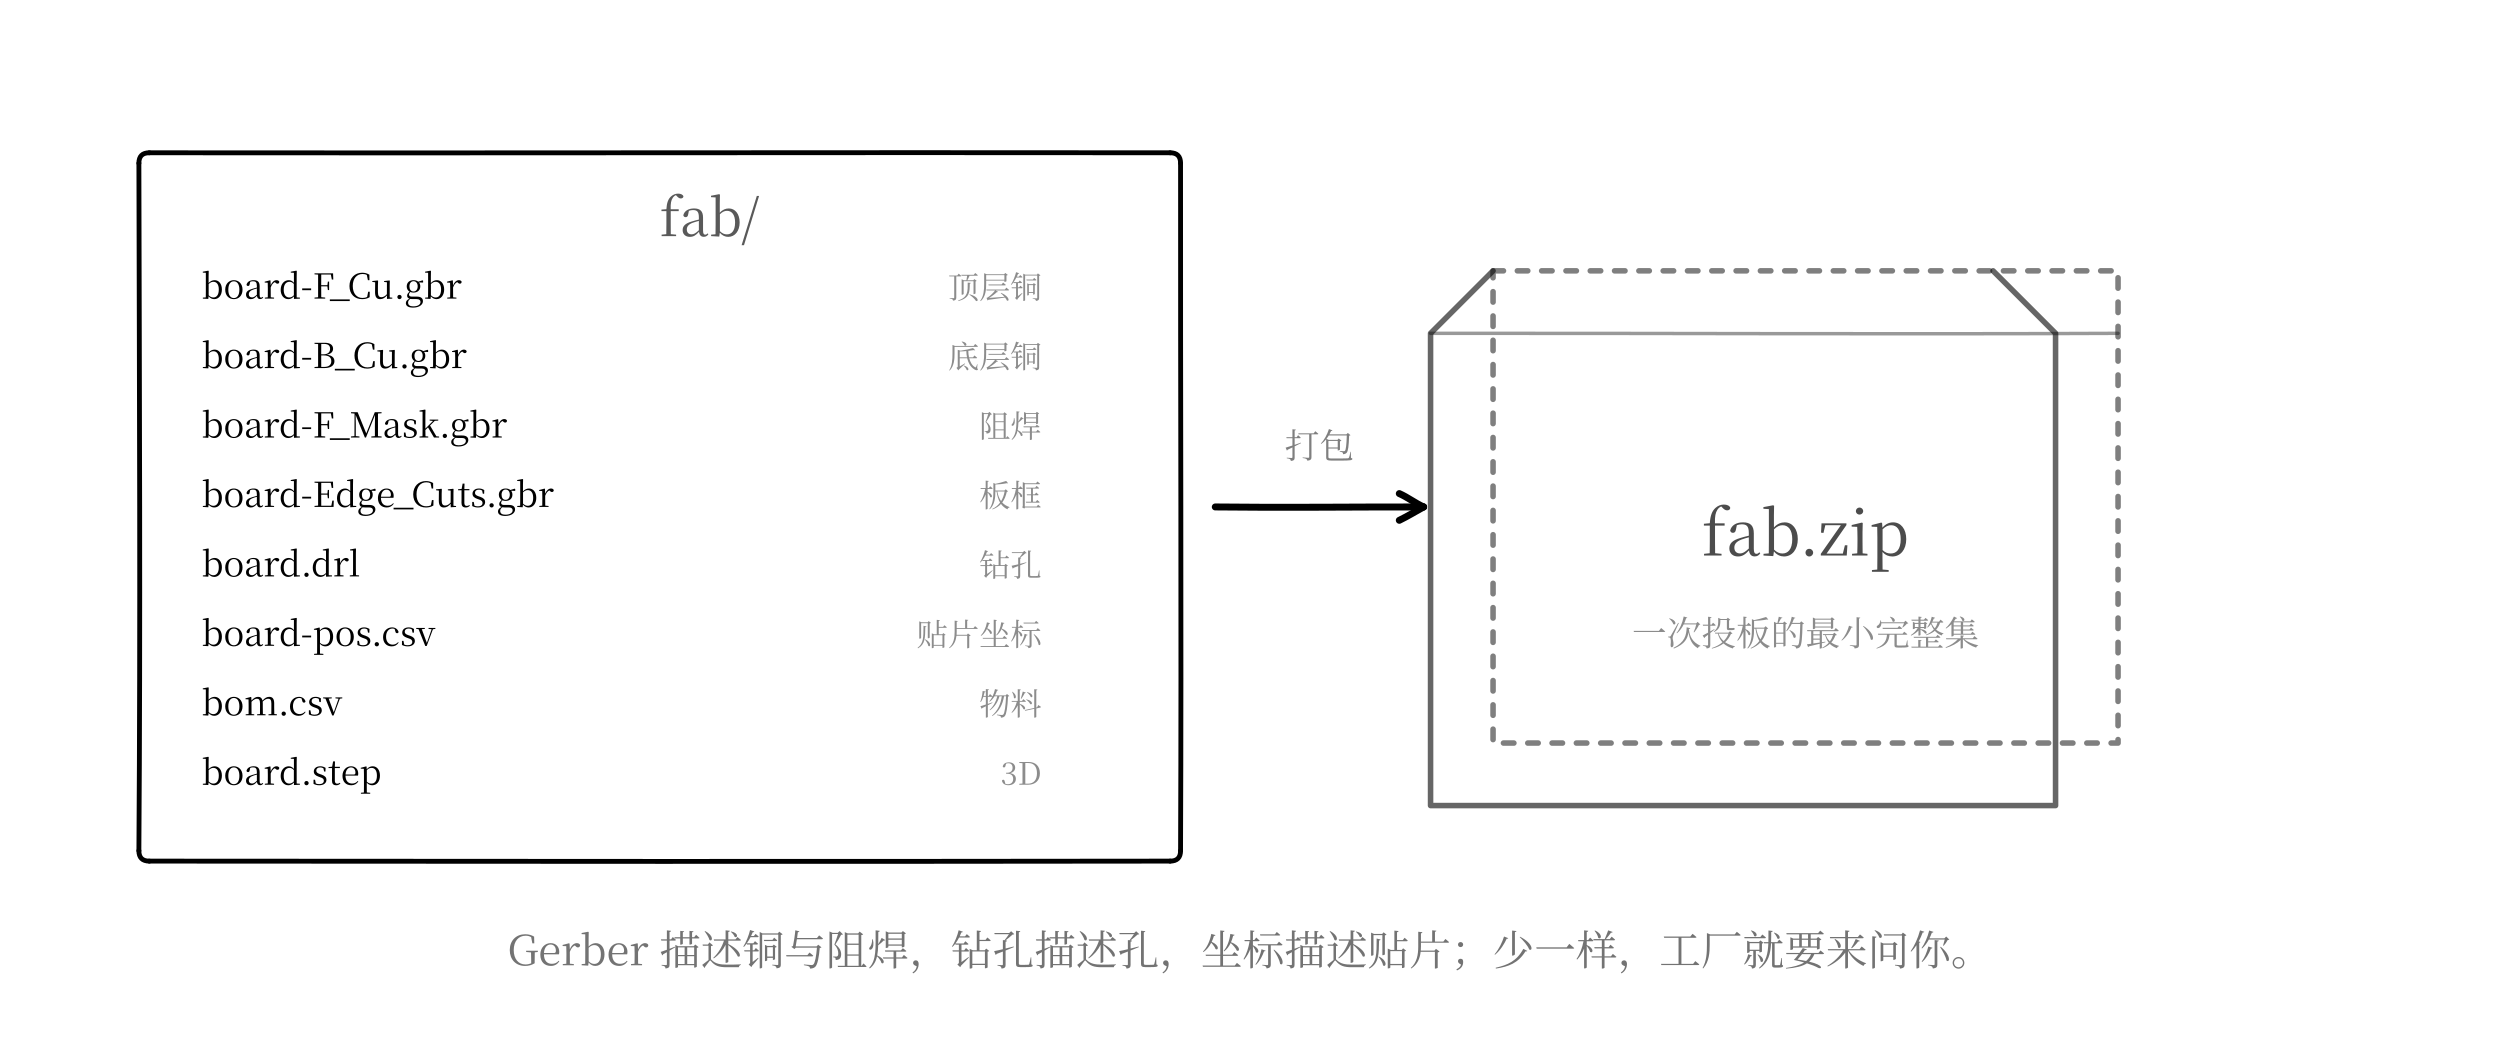
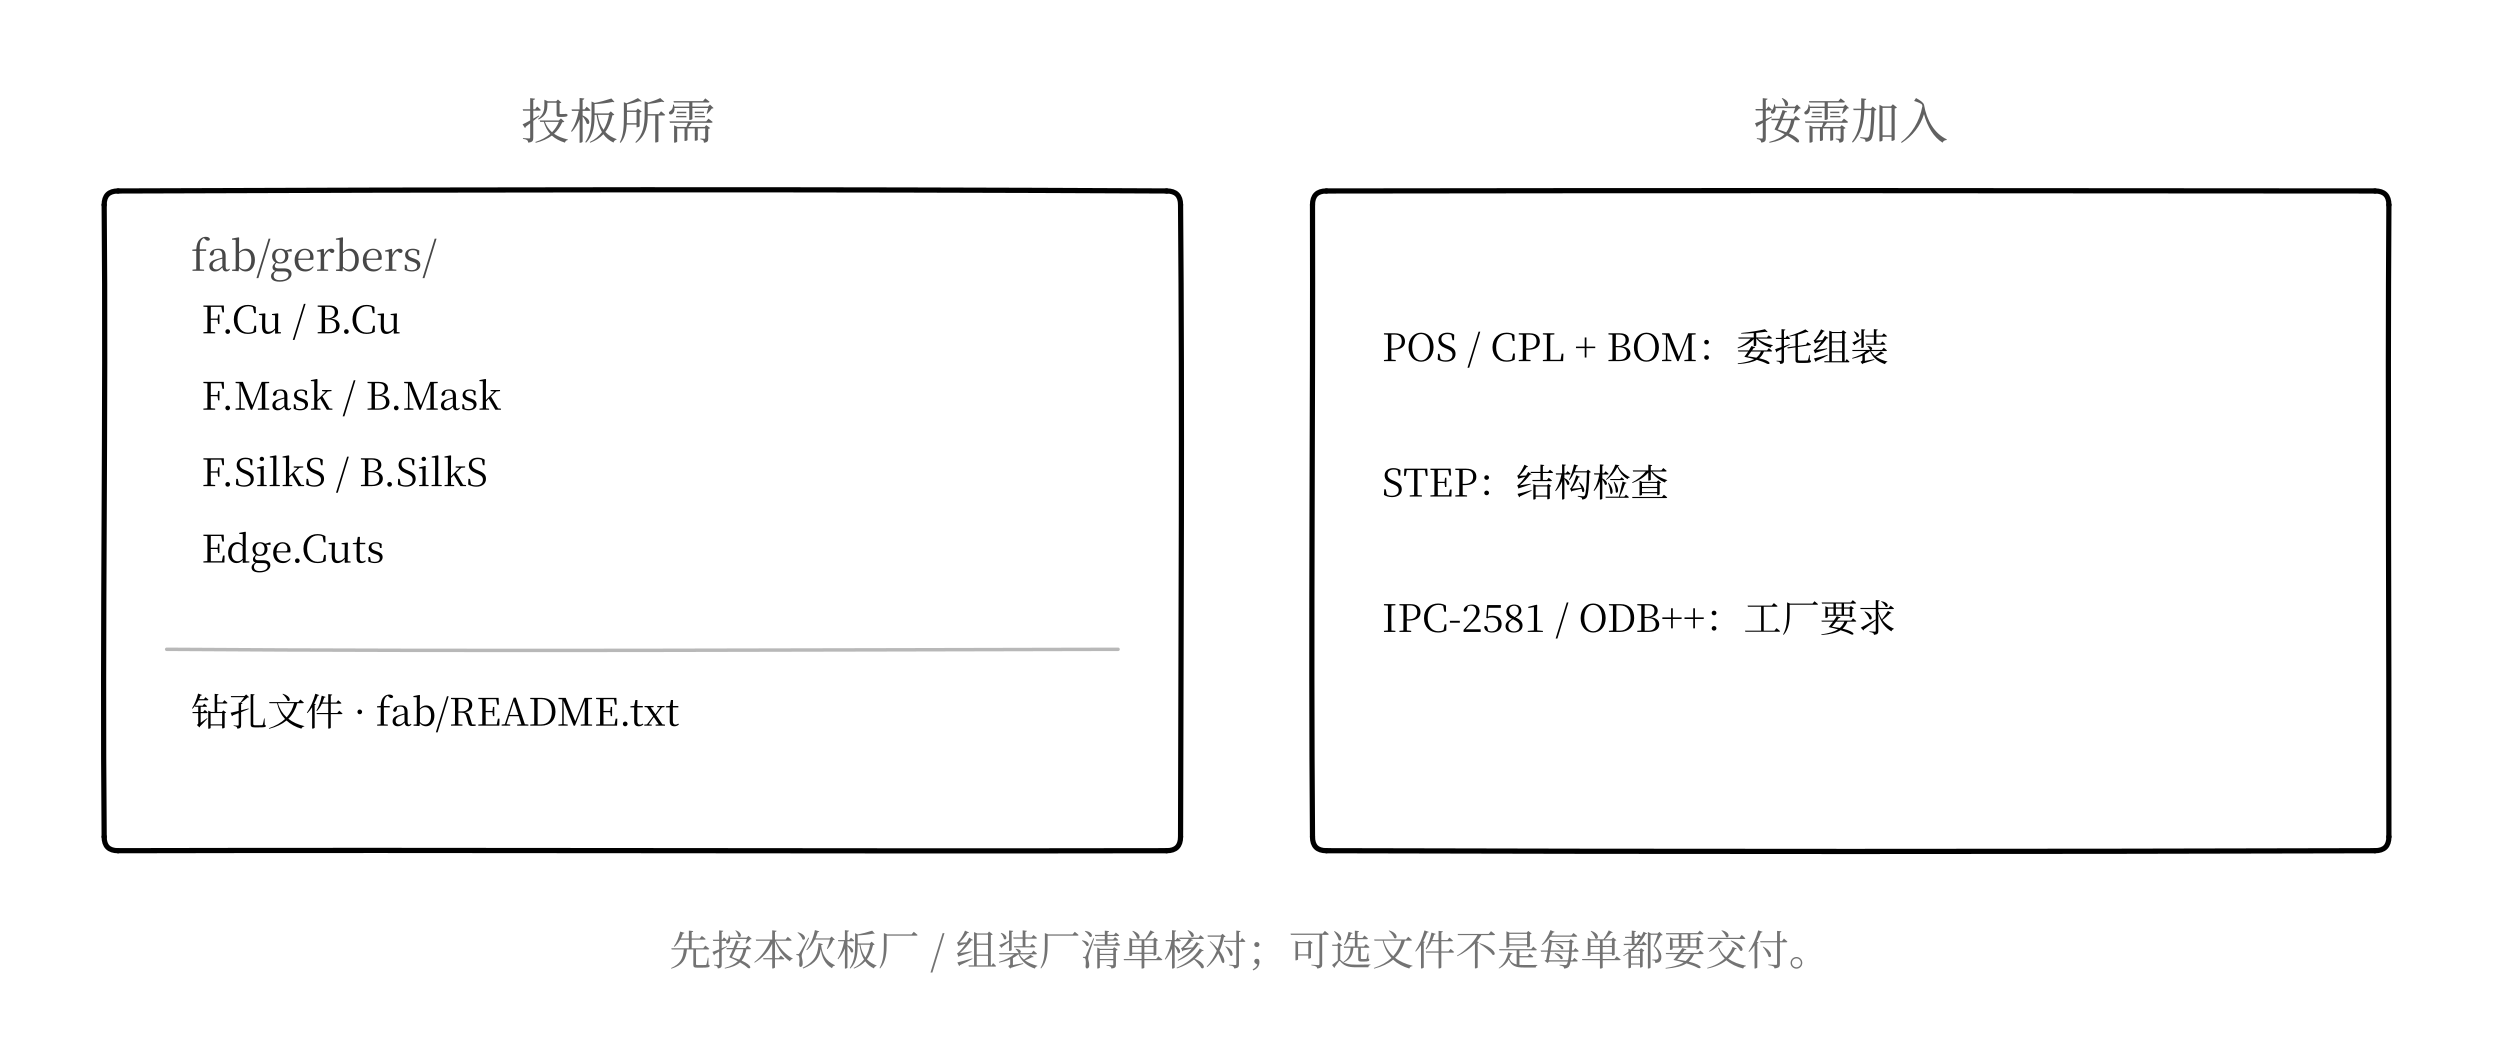
<svg xmlns="http://www.w3.org/2000/svg" viewBox="0 0 720 300" fill="none" stroke="currentColor" stroke-width="2.2" stroke-linecap="round" stroke-linejoin="round">
-   <path d="M43 44C141 44.13 239 43.87 337 44" stroke-width="1.4" />
-   <path d="M340 47C339.94 113 340.28 179 340 245" stroke-width="1.4" />
-   <path d="M337 248C239 248.14 141 248.09 43 248" stroke-width="1.4" />
-   <path d="M40 245C40.46 179 40.14 113 40 47" stroke-width="1.4" />
-   <path d="M40 47Q40 44 43 44" stroke-width="1.4" />
-   <path d="M337 44Q340 44 340 47" stroke-width="1.4" />
-   <path d="M340 245Q340 248 337 248" stroke-width="1.4" />
-   <path d="M43 248Q40 248 40 245" stroke-width="1.4" />
-   <text x="190" y="68" font-size="15" text-anchor="start" font-family="Noto Serif CJK SC, Songti SC, SimSun, serif" fill="currentColor" stroke="none" opacity="0.65">fab/</text>
-   <text x="58" y="86" font-size="10" text-anchor="start" font-family="Noto Serif CJK SC, Songti SC, SimSun, serif" fill="currentColor" stroke="none">board-F_Cu.gbr</text>
-   <text x="300" y="86" font-size="9" text-anchor="end" font-family="Noto Serif CJK SC, Songti SC, SimSun, serif" fill="currentColor" stroke="none" opacity="0.45">顶层铜</text>
-   <text x="58" y="106" font-size="10" text-anchor="start" font-family="Noto Serif CJK SC, Songti SC, SimSun, serif" fill="currentColor" stroke="none">board-B_Cu.gbr</text>
-   <text x="300" y="106" font-size="9" text-anchor="end" font-family="Noto Serif CJK SC, Songti SC, SimSun, serif" fill="currentColor" stroke="none" opacity="0.45">底层铜</text>
-   <text x="58" y="126" font-size="10" text-anchor="start" font-family="Noto Serif CJK SC, Songti SC, SimSun, serif" fill="currentColor" stroke="none">board-F_Mask.gbr</text>
-   <text x="300" y="126" font-size="9" text-anchor="end" font-family="Noto Serif CJK SC, Songti SC, SimSun, serif" fill="currentColor" stroke="none" opacity="0.45">阻焊</text>
-   <text x="58" y="146" font-size="10" text-anchor="start" font-family="Noto Serif CJK SC, Songti SC, SimSun, serif" fill="currentColor" stroke="none">board-Edge_Cuts.gbr</text>
-   <text x="300" y="146" font-size="9" text-anchor="end" font-family="Noto Serif CJK SC, Songti SC, SimSun, serif" fill="currentColor" stroke="none" opacity="0.45">板框</text>
-   <text x="58" y="166" font-size="10" text-anchor="start" font-family="Noto Serif CJK SC, Songti SC, SimSun, serif" fill="currentColor" stroke="none">board.drl</text>
-   <text x="300" y="166" font-size="9" text-anchor="end" font-family="Noto Serif CJK SC, Songti SC, SimSun, serif" fill="currentColor" stroke="none" opacity="0.45">钻孔</text>
-   <text x="58" y="186" font-size="10" text-anchor="start" font-family="Noto Serif CJK SC, Songti SC, SimSun, serif" fill="currentColor" stroke="none">board-pos.csv</text>
-   <text x="300" y="186" font-size="9" text-anchor="end" font-family="Noto Serif CJK SC, Songti SC, SimSun, serif" fill="currentColor" stroke="none" opacity="0.45">贴片坐标</text>
-   <text x="58" y="206" font-size="10" text-anchor="start" font-family="Noto Serif CJK SC, Songti SC, SimSun, serif" fill="currentColor" stroke="none">bom.csv</text>
-   <text x="300" y="206" font-size="9" text-anchor="end" font-family="Noto Serif CJK SC, Songti SC, SimSun, serif" fill="currentColor" stroke="none" opacity="0.45">物料</text>
-   <text x="58" y="226" font-size="10" text-anchor="start" font-family="Noto Serif CJK SC, Songti SC, SimSun, serif" fill="currentColor" stroke="none">board.step</text>
-   <text x="300" y="226" font-size="9" text-anchor="end" font-family="Noto Serif CJK SC, Songti SC, SimSun, serif" fill="currentColor" stroke="none" opacity="0.45">3D</text>
-   <path d="M350 146C370 146.25 390 145.97 410 146" stroke-width="2" />
-   <path d="M410 146C407.57 144.9 405.44 143.23 403 142.15" stroke-width="2" />
-   <path d="M410 146C407.67 147.29 405.4 148.68 403 149.85" stroke-width="2" />
-   <text x="380" y="132" font-size="10" text-anchor="middle" font-family="Noto Serif CJK SC, Songti SC, SimSun, serif" fill="currentColor" stroke="none" opacity="0.5">打包</text>
-   <path d="M430 78h180v136H430z" stroke-width="1.6" stroke-dasharray="3 4" opacity="0.5" />
-   <path d="M430 78l-18 18v136h180V96l-18-18" stroke-width="1.6" opacity="0.6" />
-   <path d="M412 96C478 95.94 544 96.31 610 96" stroke-width="1" opacity="0.4" />
-   <text x="520" y="160" font-size="18" text-anchor="middle" font-family="Noto Serif CJK SC, Songti SC, SimSun, serif" fill="currentColor" stroke="none" opacity="0.7">fab.zip</text>
-   <text x="520" y="186" font-size="10" text-anchor="middle" font-family="Noto Serif CJK SC, Songti SC, SimSun, serif" fill="currentColor" stroke="none" opacity="0.45">一次投板的最小完整集</text>
-   <text x="360" y="278" font-size="12" text-anchor="middle" font-family="Noto Serif CJK SC, Songti SC, SimSun, serif" fill="currentColor" stroke="none" opacity="0.55">Gerber 描述铜与阻焊，钻孔描述孔，坐标描述贴片；少一样，工厂就要来问你。</text>
+   <text x="178" y="40" font-size="14" text-anchor="middle" font-family="Noto Serif CJK SC, Songti SC, SimSun, serif" fill="currentColor" stroke="none" opacity="0.62">投板所需</text>
+   <path d="M34 55C134.67 54.61 235.33 54.47 336 55" stroke-width="1.5" />
+   <path d="M340 59C340.51 119.67 340.12 180.33 340 241" stroke-width="1.5" />
+   <path d="M336 245C235.33 245.2 134.67 244.75 34 245" stroke-width="1.5" />
+   <path d="M30 241C29.43 180.33 30.56 119.67 30 59" stroke-width="1.5" />
+   <path d="M30 59Q30 55 34 55" stroke-width="1.5" />
+   <path d="M336 55Q340 55 340 59" stroke-width="1.5" />
+   <path d="M340 241Q340 245 336 245" stroke-width="1.5" />
+   <path d="M34 245Q30 245 30 241" stroke-width="1.5" />
+   <text x="55" y="78" font-size="12" text-anchor="start" font-family="Noto Serif CJK SC, Songti SC, SimSun, serif" fill="currentColor" stroke="none" opacity="0.72">fab/gerbers/</text>
+   <text x="58" y="96" font-size="11" text-anchor="start" font-family="Noto Serif CJK SC, Songti SC, SimSun, serif" fill="currentColor" stroke="none">F.Cu / B.Cu</text>
+   <text x="58" y="118" font-size="11" text-anchor="start" font-family="Noto Serif CJK SC, Songti SC, SimSun, serif" fill="currentColor" stroke="none">F.Mask / B.Mask</text>
+   <text x="58" y="140" font-size="11" text-anchor="start" font-family="Noto Serif CJK SC, Songti SC, SimSun, serif" fill="currentColor" stroke="none">F.SilkS / B.SilkS</text>
+   <text x="58" y="162" font-size="11" text-anchor="start" font-family="Noto Serif CJK SC, Songti SC, SimSun, serif" fill="currentColor" stroke="none">Edge.Cuts</text>
+   <path d="M48 187C139.33 187.64 230.67 187.16 322 187" stroke-width="1" opacity="0.28" />
+   <text x="55" y="209" font-size="11" text-anchor="start" font-family="Noto Serif CJK SC, Songti SC, SimSun, serif" fill="currentColor" stroke="none">钻孔文件 · fab/README.txt</text>
+   <text x="533" y="40" font-size="14" text-anchor="middle" font-family="Noto Serif CJK SC, Songti SC, SimSun, serif" fill="currentColor" stroke="none" opacity="0.62">按需加入</text>
+   <path d="M382 55C482.67 54.83 583.33 54.89 684 55" stroke-width="1.5" />
+   <path d="M688 59C687.63 119.67 688.07 180.33 688 241" stroke-width="1.5" />
+   <path d="M684 245C583.33 245.29 482.67 245.29 382 245" stroke-width="1.5" />
+   <path d="M378 241C377.51 180.33 378.16 119.67 378 59" stroke-width="1.5" />
+   <path d="M378 59Q378 55 382 55" stroke-width="1.5" />
+   <path d="M684 55Q688 55 688 59" stroke-width="1.5" />
+   <path d="M688 241Q688 245 684 245" stroke-width="1.5" />
+   <path d="M382 245Q378 245 378 241" stroke-width="1.5" />
+   <text x="398" y="104" font-size="11" text-anchor="start" font-family="Noto Serif CJK SC, Songti SC, SimSun, serif" fill="currentColor" stroke="none">POS / CPL + BOM：委托组装</text>
+   <text x="398" y="143" font-size="11" text-anchor="start" font-family="Noto Serif CJK SC, Songti SC, SimSun, serif" fill="currentColor" stroke="none">STEP：结构检查</text>
+   <text x="398" y="182" font-size="11" text-anchor="start" font-family="Noto Serif CJK SC, Songti SC, SimSun, serif" fill="currentColor" stroke="none">IPC-2581 / ODB++：工厂要求</text>
+   <text x="360" y="278" font-size="12" text-anchor="middle" font-family="Noto Serif CJK SC, Songti SC, SimSun, serif" fill="currentColor" stroke="none" opacity="0.55">先按本次板厂 / 组装厂清单核对；可选文件不是每单都要交付。</text>
</svg>
